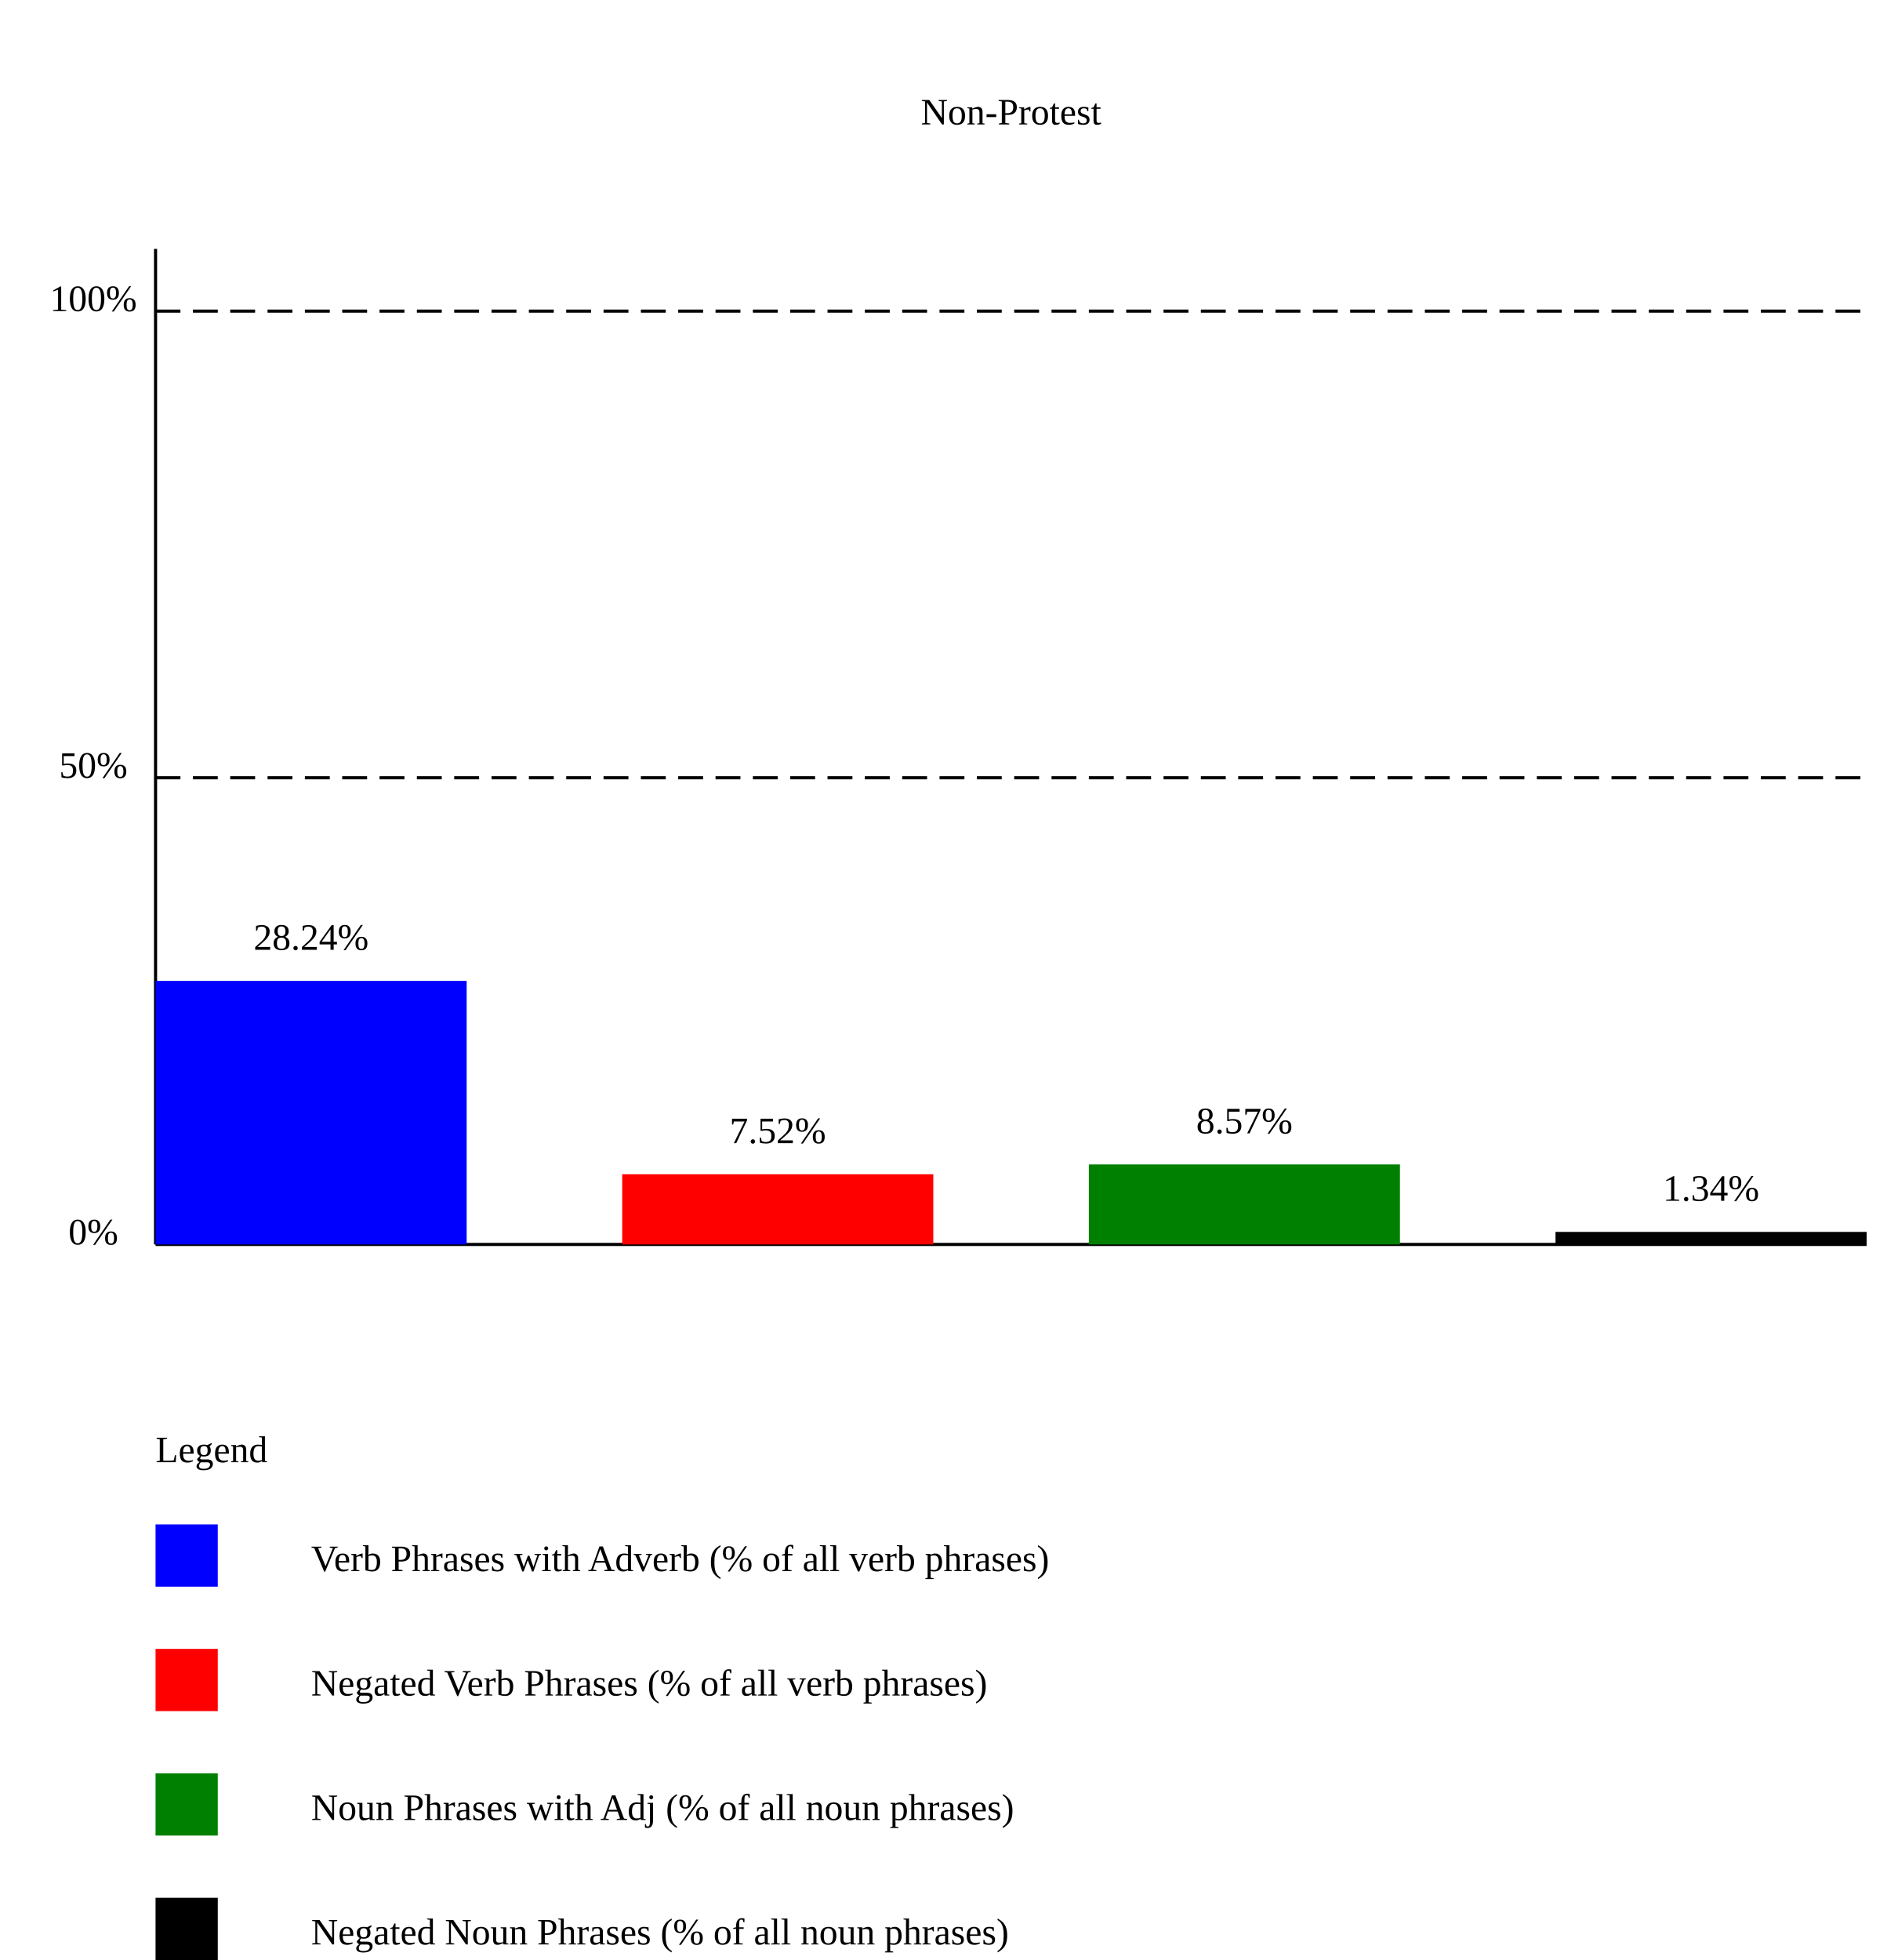
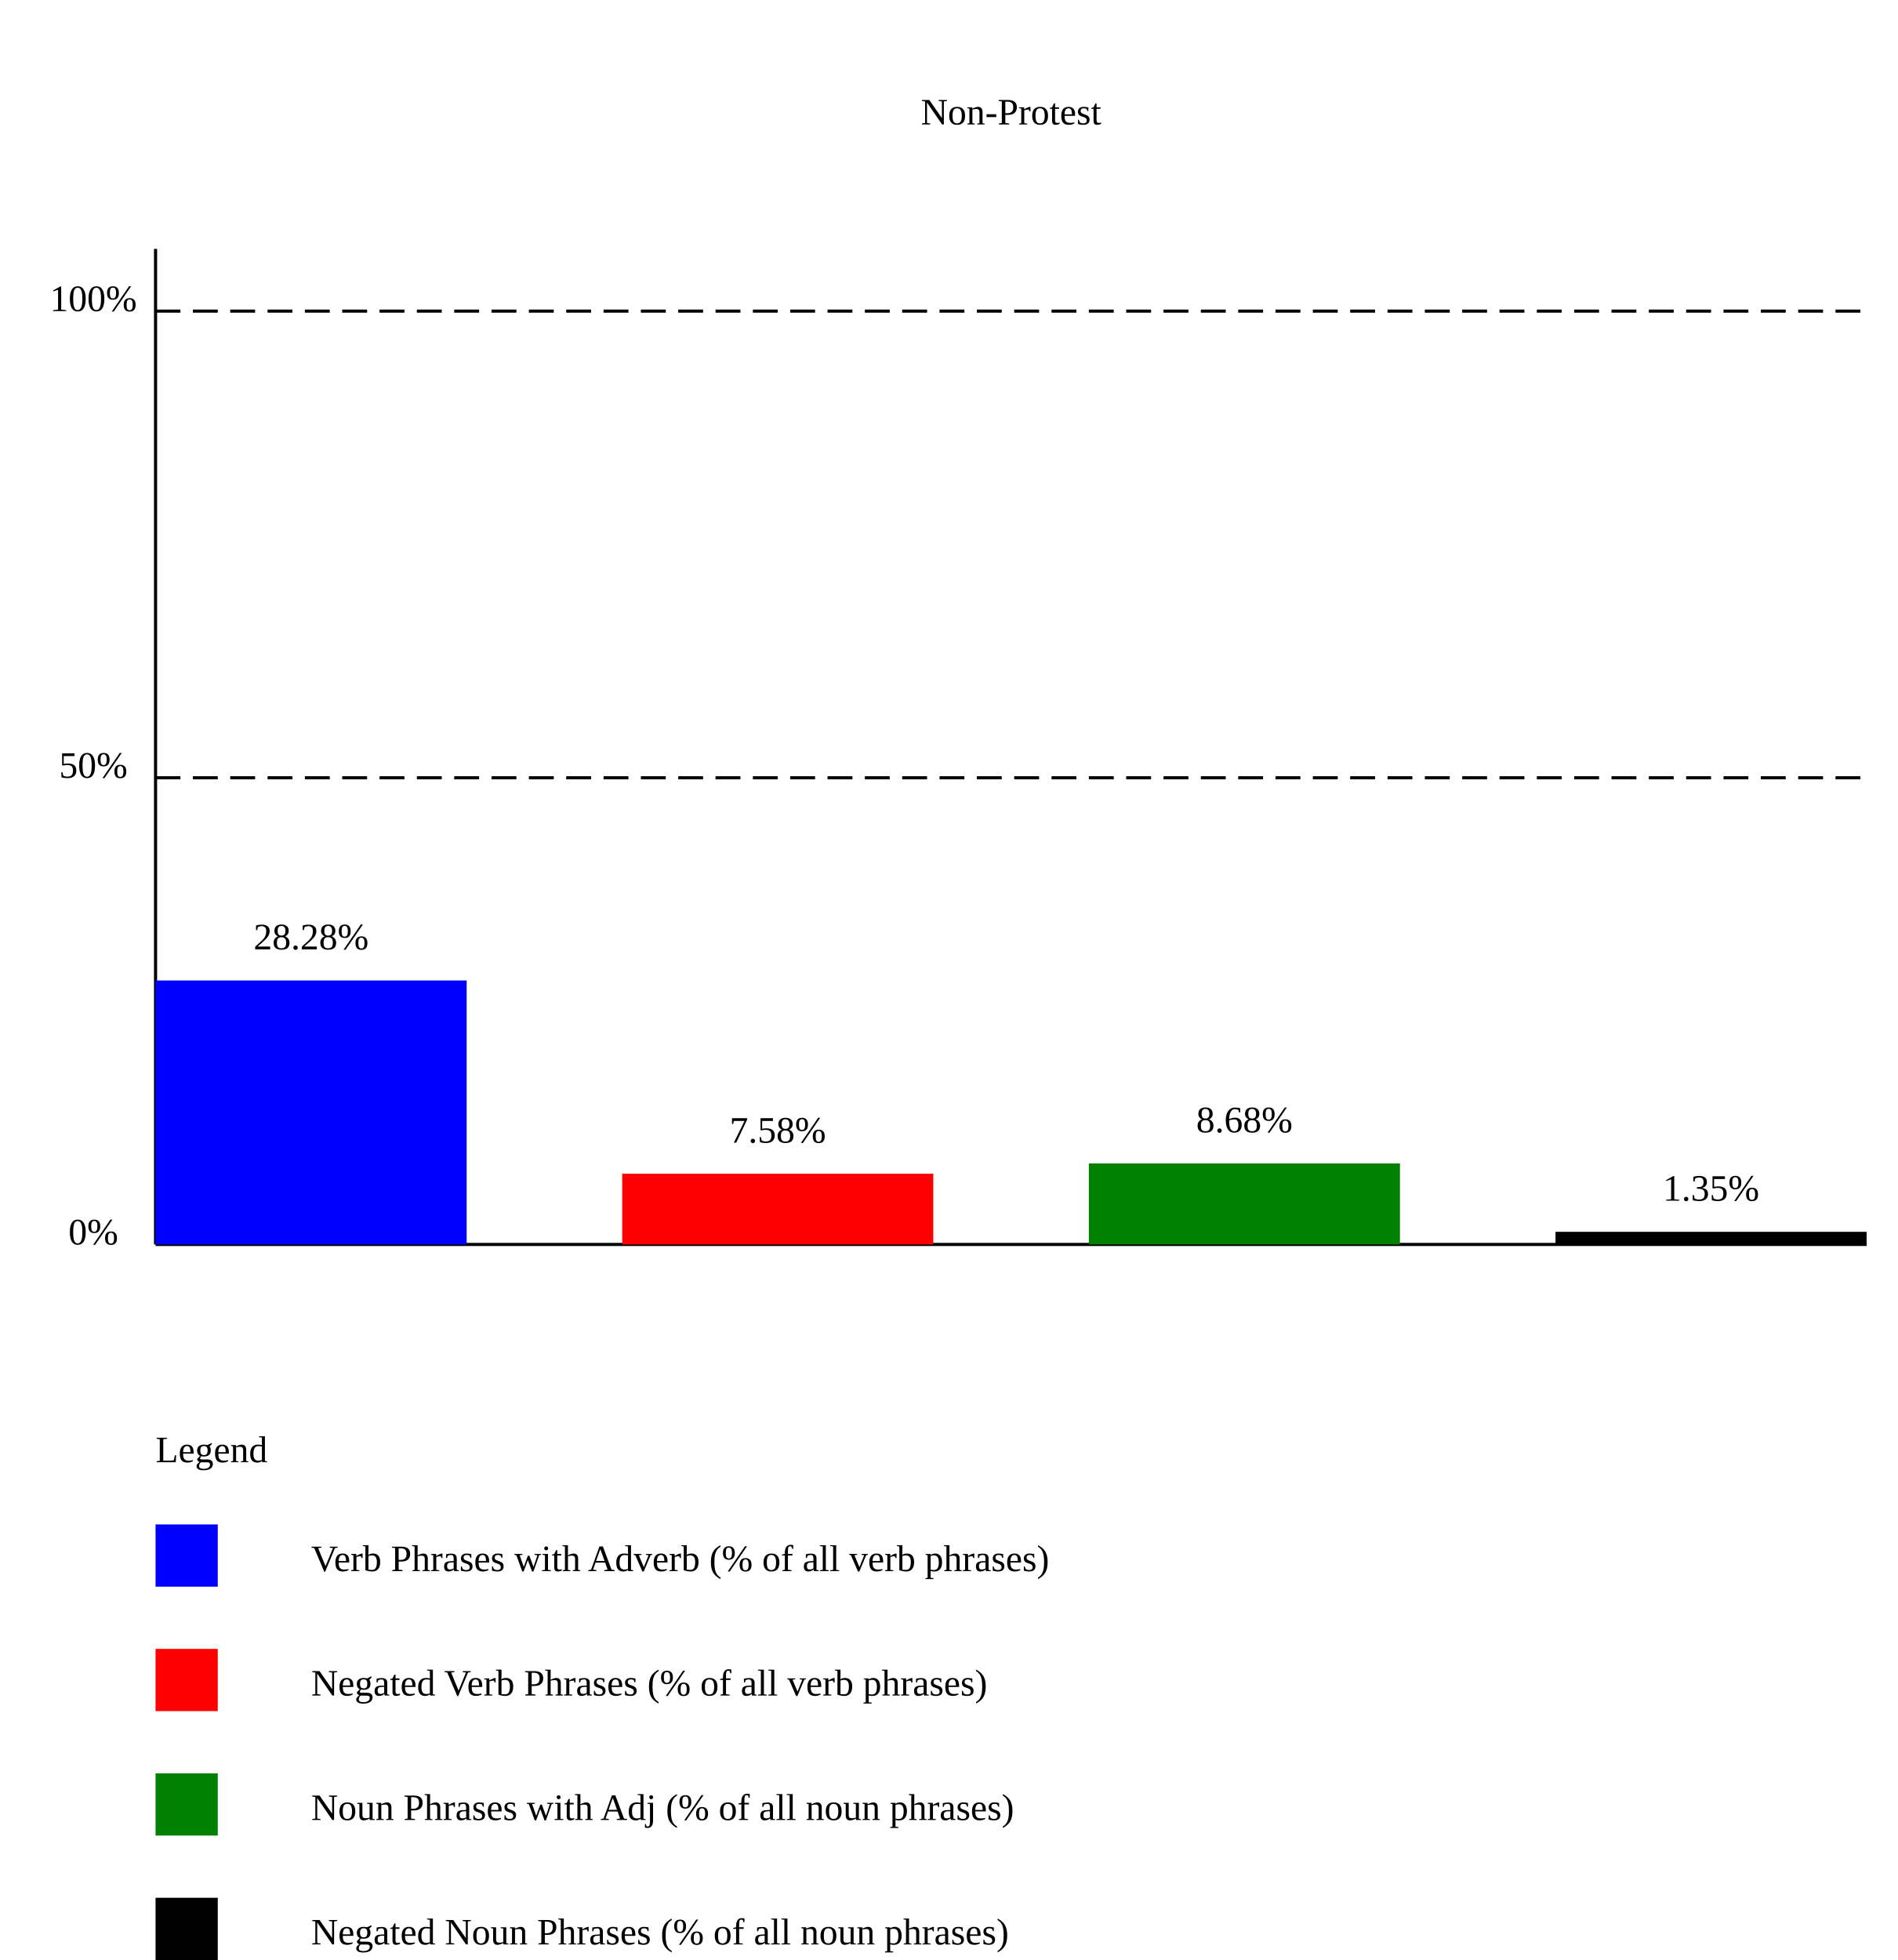
<svg xmlns="http://www.w3.org/2000/svg" width="100%" height="100%" viewBox="0 0 610 630" preserveAspectRatio="xMidYMid">
  <text x="325" y="40" text-anchor="middle">Non-Protest</text>
  <line x1="50" y1="400" x2="600" y2="400" style="stroke:rgb(0,0,0);stroke-width:1" />
  <line x1="50" y1="400" x2="50" y2="80" style="stroke:rgb(0,0,0);stroke-width:1" />
  <text x="30" y="400" text-anchor="middle">0%</text>
  <text x="30" y="250" text-anchor="middle">50%</text>
  <text x="30" y="100" text-anchor="middle">100%</text>
  <line x1="50" y1="250" x2="600" y2="250" style="stroke:rgb(0,0,0);stroke-width:1" stroke-dasharray="8 4" />
  <line x1="50" y1="100" x2="600" y2="100" style="stroke:rgb(0,0,0);stroke-width:1" stroke-dasharray="8 4" />
-   <rect x="50" y="315.288" width="100" height="84.712" style="fill:blue" />
-   <rect x="200" y="377.444" width="100" height="22.556" style="fill:red" />
-   <rect x="350" y="374.286" width="100" height="25.714" style="fill:green" />
-   <rect x="500" y="395.966" width="100" height="4.034" style="fill:black" />
-   <text x="100" y="305.288" text-anchor="middle">28.24%</text>
-   <text x="250" y="367.444" text-anchor="middle">7.52%</text>
-   <text x="400" y="364.286" text-anchor="middle">8.57%</text>
-   <text x="550" y="385.966" text-anchor="middle">1.34%</text>
+   <rect x="50" y="315.152" width="100" height="84.848" style="fill:blue" />
+   <rect x="200" y="377.273" width="100" height="22.727" style="fill:red" />
+   <rect x="350" y="373.957" width="100" height="26.043" style="fill:green" />
+   <rect x="500" y="395.941" width="100" height="4.059" style="fill:black" />
+   <text x="100" y="305.152" text-anchor="middle">28.28%</text>
+   <text x="250" y="367.273" text-anchor="middle">7.58%</text>
+   <text x="400" y="363.957" text-anchor="middle">8.68%</text>
+   <text x="550" y="385.941" text-anchor="middle">1.35%</text>
  <text x="50" y="470" text-anchor="left">Legend</text>
  <rect x="50" y="490" width="20" height="20" style="fill:blue" />
  <text x="100" y="505" text-anchor="left">Verb Phrases with Adverb (% of all verb phrases)</text>
  <rect x="50" y="530" width="20" height="20" style="fill:red" />
  <text x="100" y="545" text-anchor="left">Negated Verb Phrases (% of all verb phrases)</text>
  <rect x="50" y="570" width="20" height="20" style="fill:green" />
  <text x="100" y="585" text-anchor="left">Noun Phrases with Adj (% of all noun phrases)</text>
  <rect x="50" y="610" width="20" height="20" style="fill:black" />
  <text x="100" y="625" text-anchor="left">Negated Noun Phrases (% of all noun phrases)</text>
</svg>
